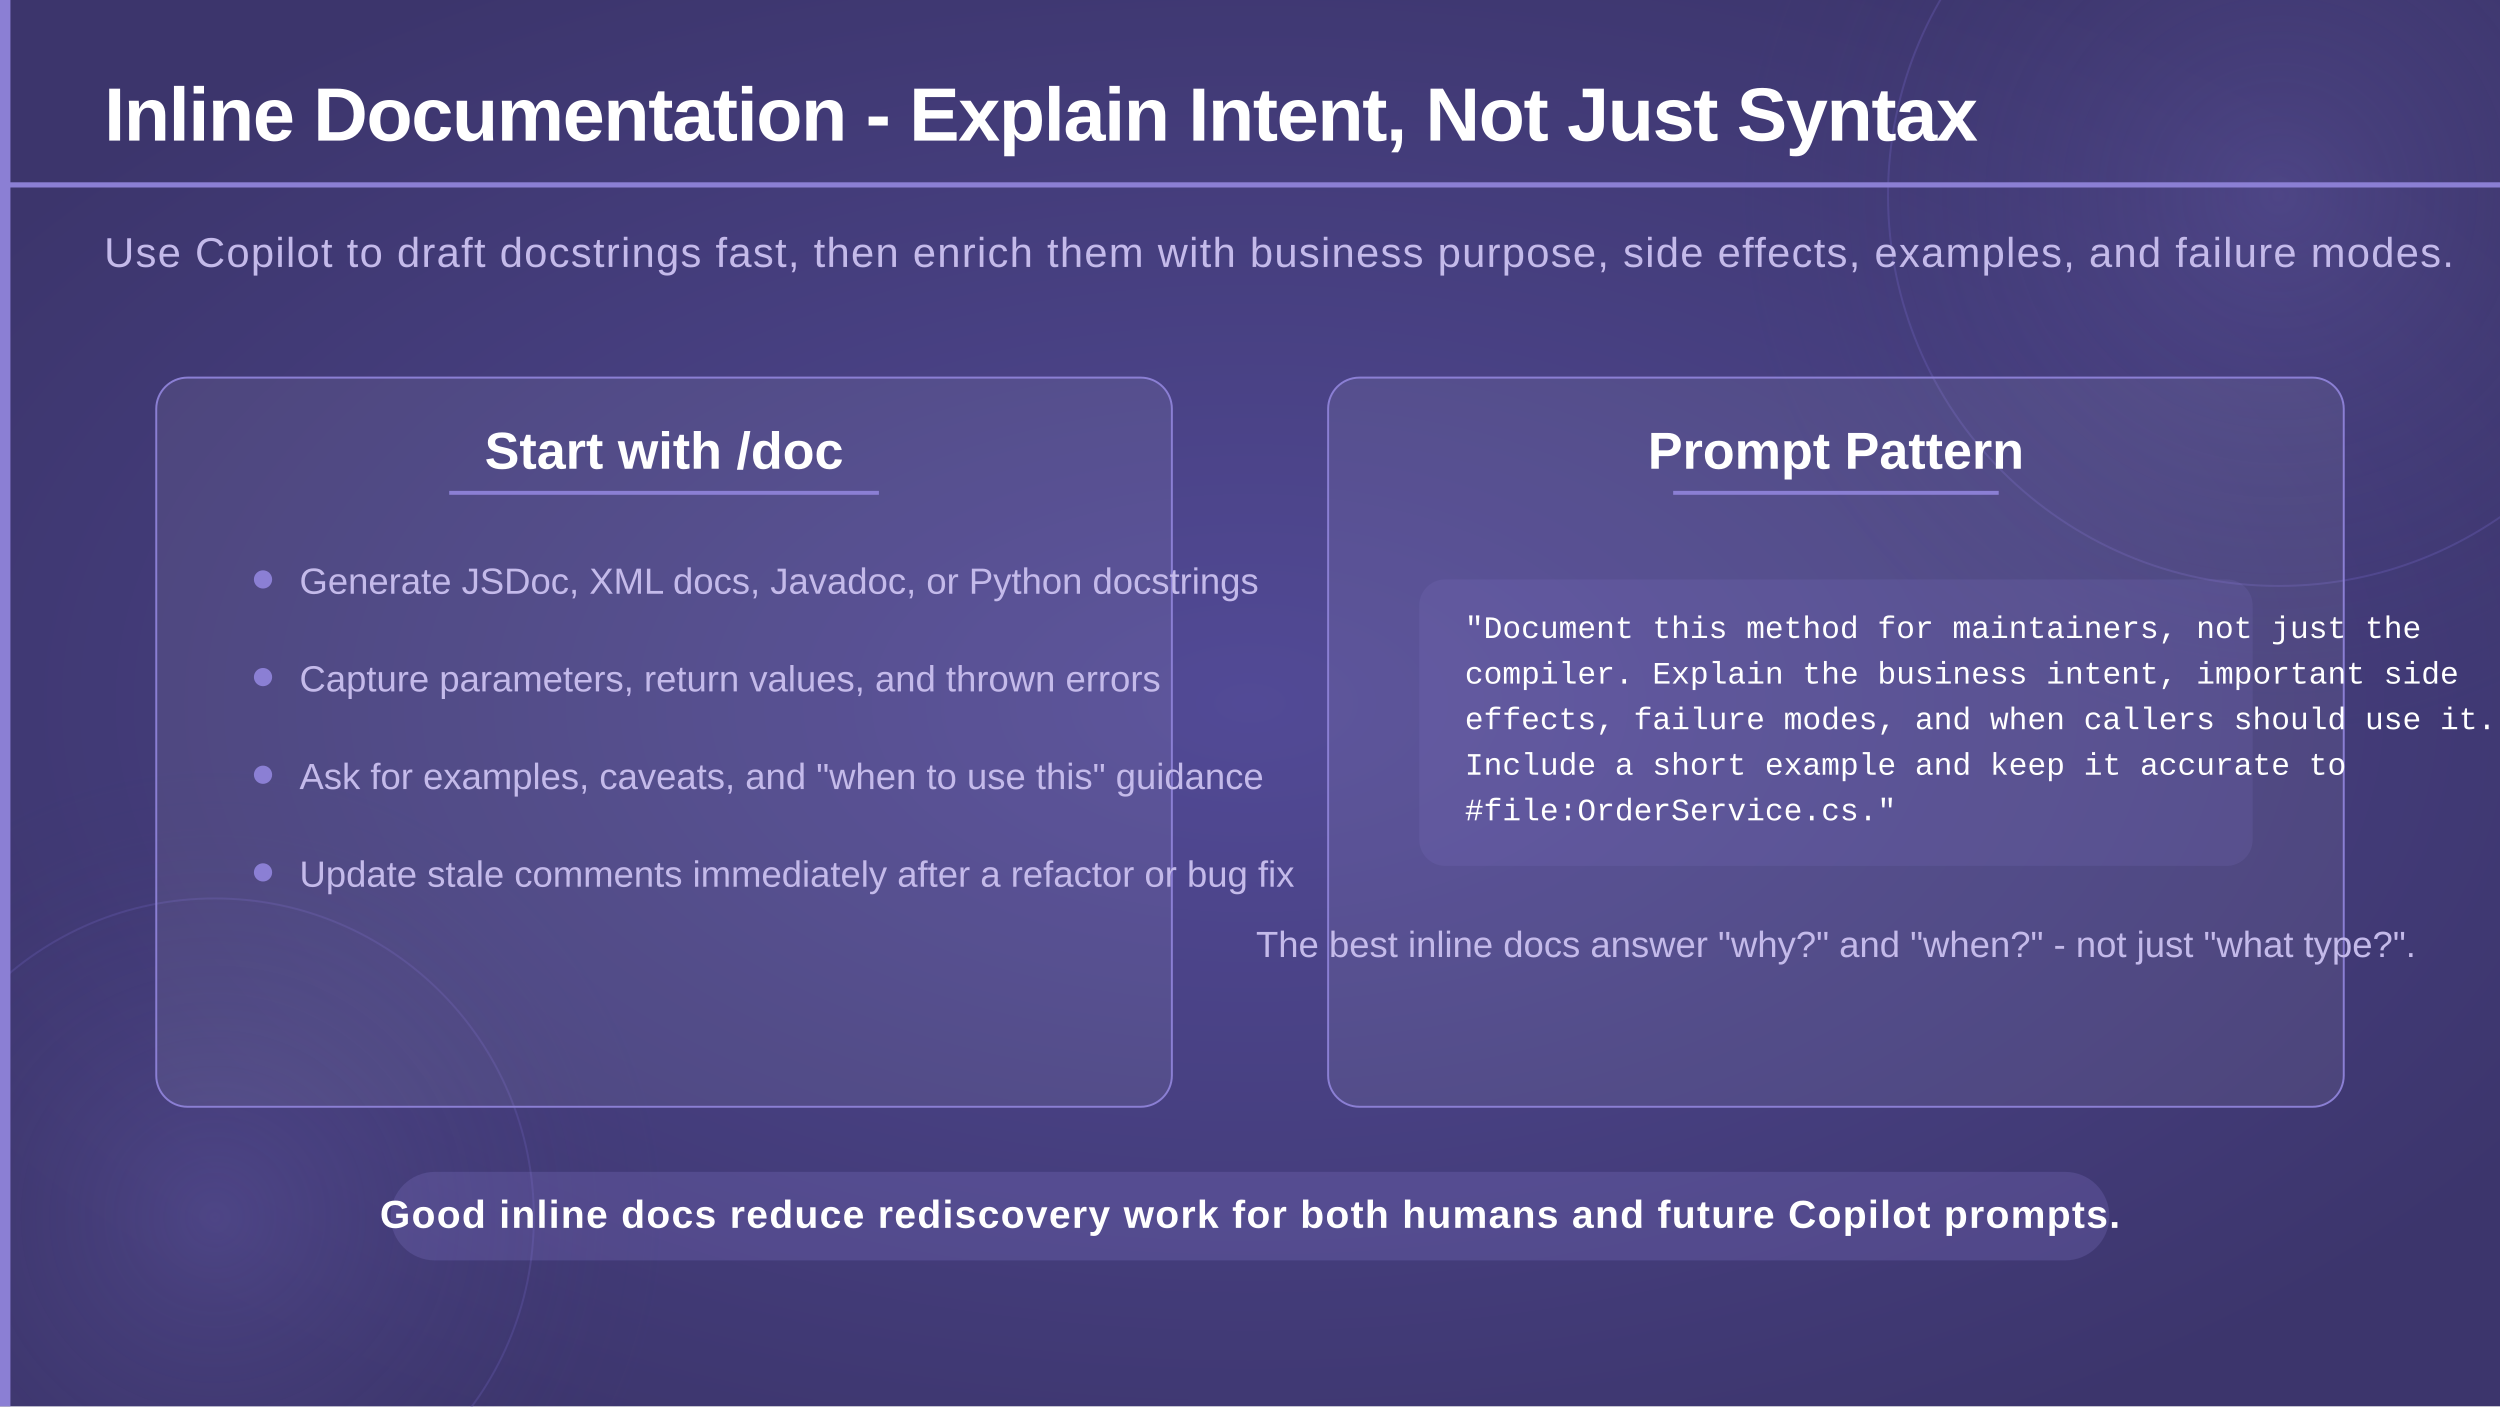
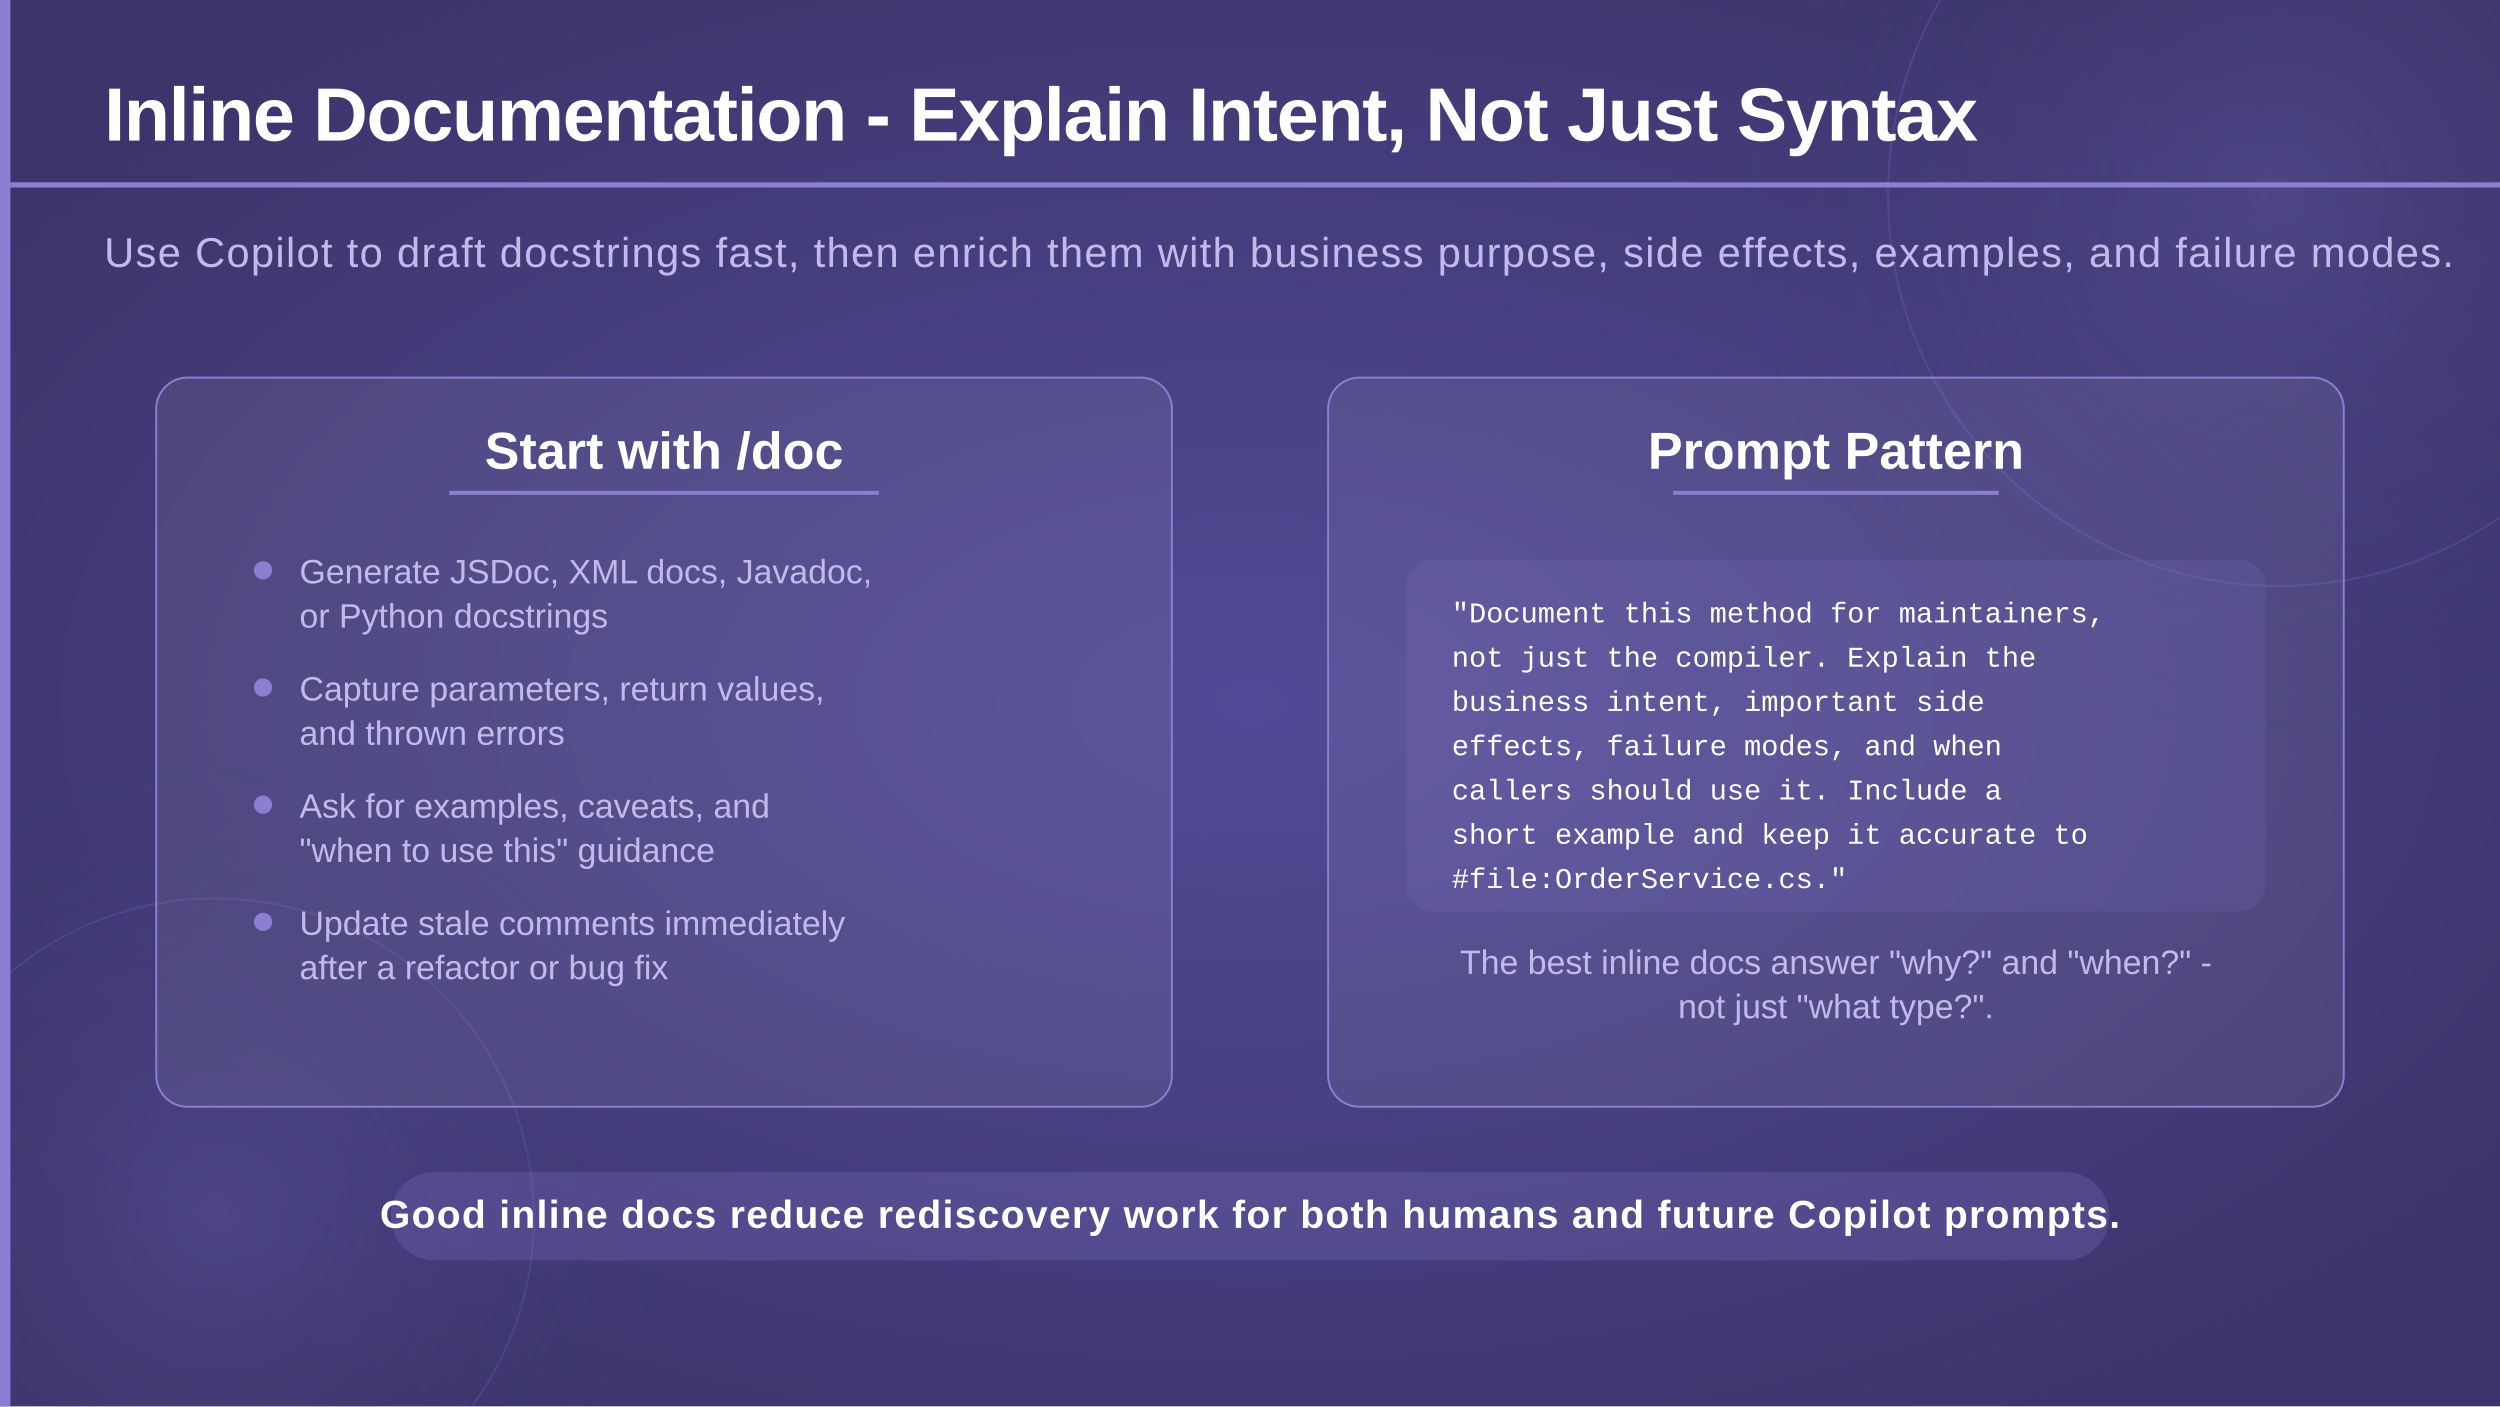
<svg xmlns="http://www.w3.org/2000/svg" viewBox="0 0 1920 1080" width="1920" height="1080">
  <defs>
    <radialGradient id="bgGlow" cx="50%" cy="50%" r="60%">
      <stop offset="0%" stop-color="#524a96" stop-opacity="1" />
      <stop offset="100%" stop-color="#3c356c" stop-opacity="1" />
    </radialGradient>
    <radialGradient id="circleGlow" cx="50%" cy="50%" r="50%">
      <stop offset="0%" stop-color="#7c70c8" stop-opacity="0.25" />
      <stop offset="100%" stop-color="#3c356c" stop-opacity="0" />
    </radialGradient>
  </defs>
  <rect width="1920" height="1080" fill="url(#bgGlow)" />
  <circle cx="1750" cy="150" r="420" fill="url(#circleGlow)" />
  <circle cx="1750" cy="150" r="300" fill="none" stroke="#6a5fb8" stroke-width="1.5" opacity="0.35" />
  <circle cx="165" cy="935" r="350" fill="url(#circleGlow)" />
  <circle cx="165" cy="935" r="245" fill="none" stroke="#6a5fb8" stroke-width="1.5" opacity="0.3" />
  <rect x="0" y="0" width="8" height="1080" fill="#8b7fd4" />
  <text x="80" y="108" font-family="'Segoe UI', 'Helvetica Neue', Arial, sans-serif" font-size="58" font-weight="700" fill="#ffffff" letter-spacing="-1">Inline Documentation - Explain Intent, Not Just Syntax</text>
  <rect x="0" y="140" width="1920" height="4" fill="#8b7fd4" />
  <text x="80" y="205" font-family="'Segoe UI', 'Helvetica Neue', Arial, sans-serif" font-size="32" font-weight="300" fill="#c4baea" letter-spacing="1">Use Copilot to draft docstrings fast, then enrich them with business purpose, side effects, examples, and failure modes.</text>
  <rect x="120" y="290" width="780" height="560" rx="24" fill="#ffffff" fill-opacity="0.07" stroke="#8b7fd4" stroke-width="1.5" />
  <text x="510" y="360" text-anchor="middle" font-family="'Segoe UI', 'Helvetica Neue', Arial, sans-serif" font-size="40" font-weight="700" fill="#ffffff">Start with /doc</text>
  <rect x="345" y="377" width="330" height="3" fill="#8b7fd4" />
-   <circle cx="202" cy="445" r="7" fill="#8b7fd4" />
-   <text x="230" y="456" font-family="'Segoe UI', 'Helvetica Neue', Arial, sans-serif" font-size="28" font-weight="300" fill="#c4baea">Generate JSDoc, XML docs, Javadoc, or Python docstrings</text>
-   <circle cx="202" cy="520" r="7" fill="#8b7fd4" />
-   <text x="230" y="531" font-family="'Segoe UI', 'Helvetica Neue', Arial, sans-serif" font-size="28" font-weight="300" fill="#c4baea">Capture parameters, return values, and thrown errors</text>
-   <circle cx="202" cy="595" r="7" fill="#8b7fd4" />
-   <text x="230" y="606" font-family="'Segoe UI', 'Helvetica Neue', Arial, sans-serif" font-size="28" font-weight="300" fill="#c4baea">Ask for examples, caveats, and "when to use this" guidance</text>
-   <circle cx="202" cy="670" r="7" fill="#8b7fd4" />
-   <text x="230" y="681" font-family="'Segoe UI', 'Helvetica Neue', Arial, sans-serif" font-size="28" font-weight="300" fill="#c4baea">Update stale comments immediately after a refactor or bug fix</text>
+   <circle cx="202" cy="438" r="7" fill="#8b7fd4" />
+   <text x="230" y="448" font-family="'Segoe UI', 'Helvetica Neue', Arial, sans-serif" font-size="26" font-weight="300" fill="#c4baea">Generate JSDoc, XML docs, Javadoc,</text>
+   <text x="230" y="482" font-family="'Segoe UI', 'Helvetica Neue', Arial, sans-serif" font-size="26" font-weight="300" fill="#c4baea">or Python docstrings</text>
+   <circle cx="202" cy="528" r="7" fill="#8b7fd4" />
+   <text x="230" y="538" font-family="'Segoe UI', 'Helvetica Neue', Arial, sans-serif" font-size="26" font-weight="300" fill="#c4baea">Capture parameters, return values,</text>
+   <text x="230" y="572" font-family="'Segoe UI', 'Helvetica Neue', Arial, sans-serif" font-size="26" font-weight="300" fill="#c4baea">and thrown errors</text>
+   <circle cx="202" cy="618" r="7" fill="#8b7fd4" />
+   <text x="230" y="628" font-family="'Segoe UI', 'Helvetica Neue', Arial, sans-serif" font-size="26" font-weight="300" fill="#c4baea">Ask for examples, caveats, and</text>
+   <text x="230" y="662" font-family="'Segoe UI', 'Helvetica Neue', Arial, sans-serif" font-size="26" font-weight="300" fill="#c4baea">"when to use this" guidance</text>
+   <circle cx="202" cy="708" r="7" fill="#8b7fd4" />
+   <text x="230" y="718" font-family="'Segoe UI', 'Helvetica Neue', Arial, sans-serif" font-size="26" font-weight="300" fill="#c4baea">Update stale comments immediately</text>
+   <text x="230" y="752" font-family="'Segoe UI', 'Helvetica Neue', Arial, sans-serif" font-size="26" font-weight="300" fill="#c4baea">after a refactor or bug fix</text>
  <rect x="1020" y="290" width="780" height="560" rx="24" fill="#ffffff" fill-opacity="0.07" stroke="#8b7fd4" stroke-width="1.5" />
  <text x="1410" y="360" text-anchor="middle" font-family="'Segoe UI', 'Helvetica Neue', Arial, sans-serif" font-size="40" font-weight="700" fill="#ffffff">Prompt Pattern</text>
  <rect x="1285" y="377" width="250" height="3" fill="#8b7fd4" />
-   <rect x="1090" y="445" width="640" height="220" rx="20" fill="#8b7fd4" opacity="0.14" />
-   <text x="1125" y="490" font-family="'Consolas', 'Courier New', monospace" font-size="24" fill="#ffffff">"Document this method for maintainers, not just the</text>
-   <text x="1125" y="525" font-family="'Consolas', 'Courier New', monospace" font-size="24" fill="#ffffff">compiler. Explain the business intent, important side</text>
-   <text x="1125" y="560" font-family="'Consolas', 'Courier New', monospace" font-size="24" fill="#ffffff">effects, failure modes, and when callers should use it.</text>
-   <text x="1125" y="595" font-family="'Consolas', 'Courier New', monospace" font-size="24" fill="#ffffff">Include a short example and keep it accurate to</text>
-   <text x="1125" y="630" font-family="'Consolas', 'Courier New', monospace" font-size="24" fill="#ffffff">#file:OrderService.cs."</text>
-   <text x="1410" y="735" text-anchor="middle" font-family="'Segoe UI', 'Helvetica Neue', Arial, sans-serif" font-size="28" font-weight="300" fill="#c4baea">The best inline docs answer "why?" and "when?" - not just "what type?".</text>
+   <rect x="1080" y="430" width="660" height="270" rx="20" fill="#8b7fd4" opacity="0.14" />
+   <text x="1115" y="478" font-family="'Consolas', 'Courier New', monospace" font-size="22" fill="#ffffff">"Document this method for maintainers,</text>
+   <text x="1115" y="512" font-family="'Consolas', 'Courier New', monospace" font-size="22" fill="#ffffff">not just the compiler. Explain the</text>
+   <text x="1115" y="546" font-family="'Consolas', 'Courier New', monospace" font-size="22" fill="#ffffff">business intent, important side</text>
+   <text x="1115" y="580" font-family="'Consolas', 'Courier New', monospace" font-size="22" fill="#ffffff">effects, failure modes, and when</text>
+   <text x="1115" y="614" font-family="'Consolas', 'Courier New', monospace" font-size="22" fill="#ffffff">callers should use it. Include a</text>
+   <text x="1115" y="648" font-family="'Consolas', 'Courier New', monospace" font-size="22" fill="#ffffff">short example and keep it accurate to</text>
+   <text x="1115" y="682" font-family="'Consolas', 'Courier New', monospace" font-size="22" fill="#ffffff">#file:OrderService.cs."</text>
+   <text x="1410" y="748" text-anchor="middle" font-family="'Segoe UI', 'Helvetica Neue', Arial, sans-serif" font-size="26" font-weight="300" fill="#c4baea">The best inline docs answer "why?" and "when?" -</text>
+   <text x="1410" y="782" text-anchor="middle" font-family="'Segoe UI', 'Helvetica Neue', Arial, sans-serif" font-size="26" font-weight="300" fill="#c4baea">not just "what type?".</text>
  <rect x="300" y="900" width="1320" height="68" rx="34" fill="#8b7fd4" opacity="0.22" />
  <text x="960" y="943" text-anchor="middle" font-family="'Segoe UI', 'Helvetica Neue', Arial, sans-serif" font-size="30" font-weight="600" fill="#ffffff" letter-spacing="1">Good inline docs reduce rediscovery work for both humans and future Copilot prompts.</text>
</svg>
